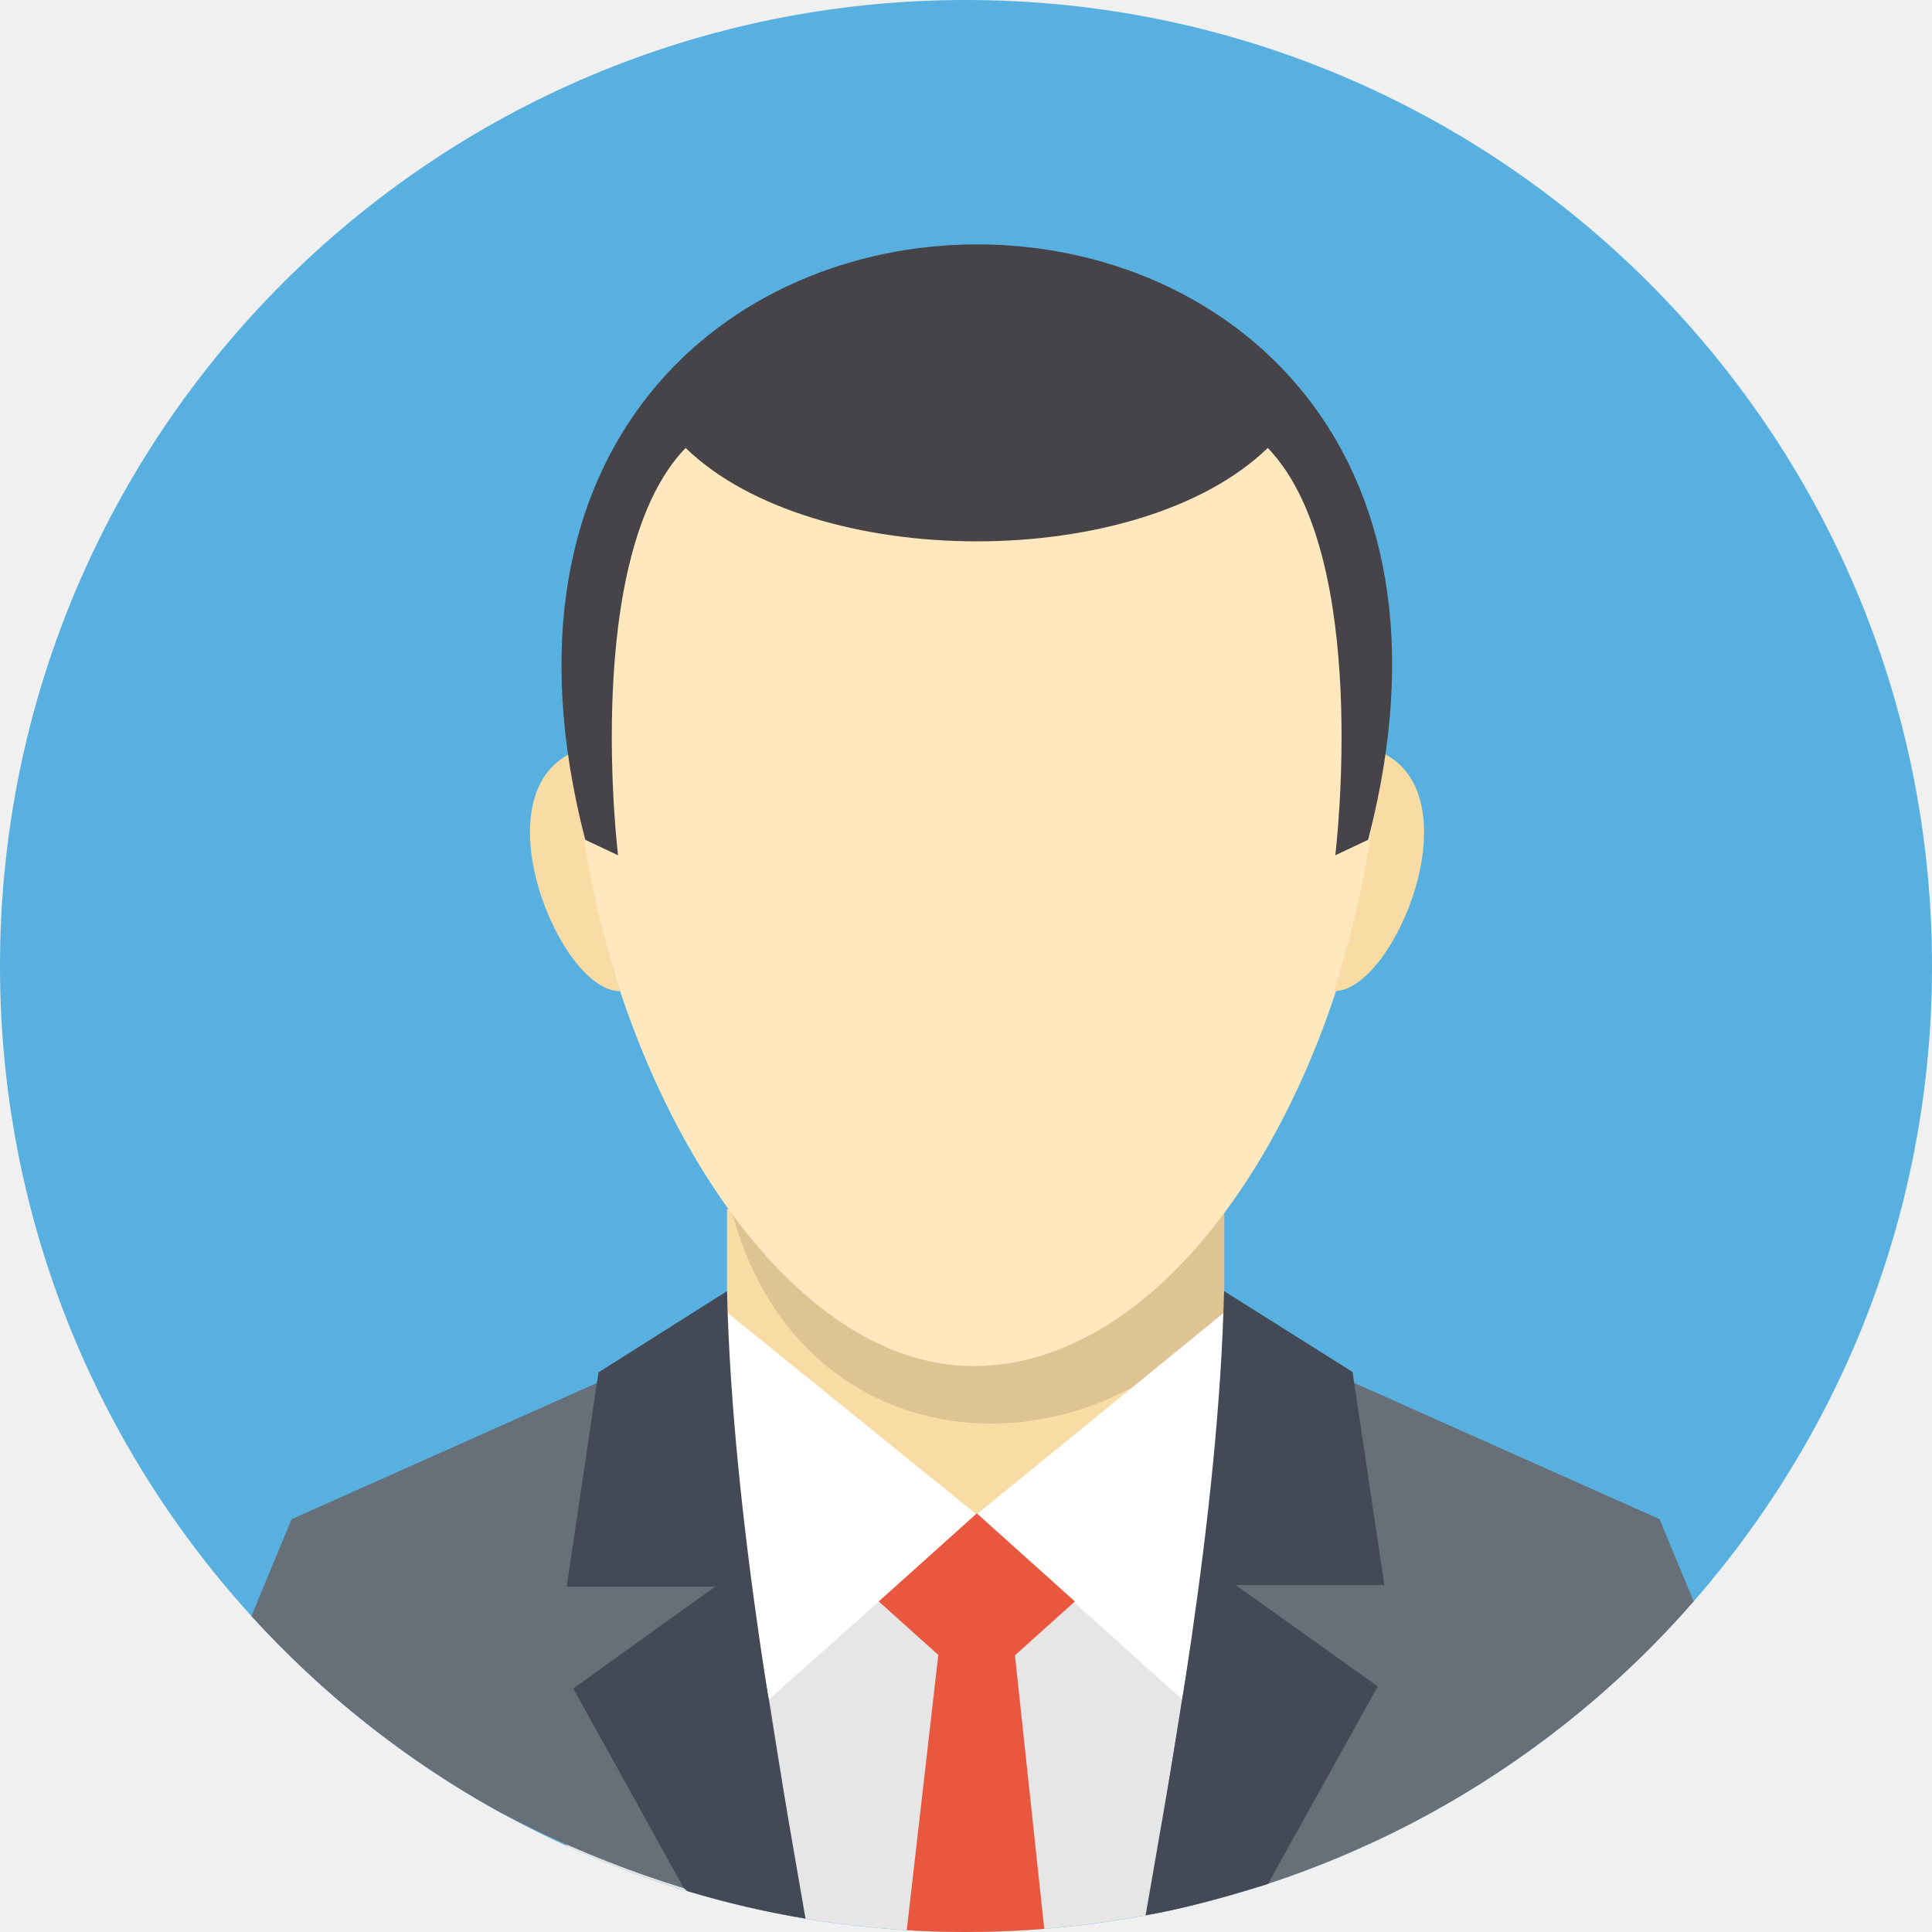
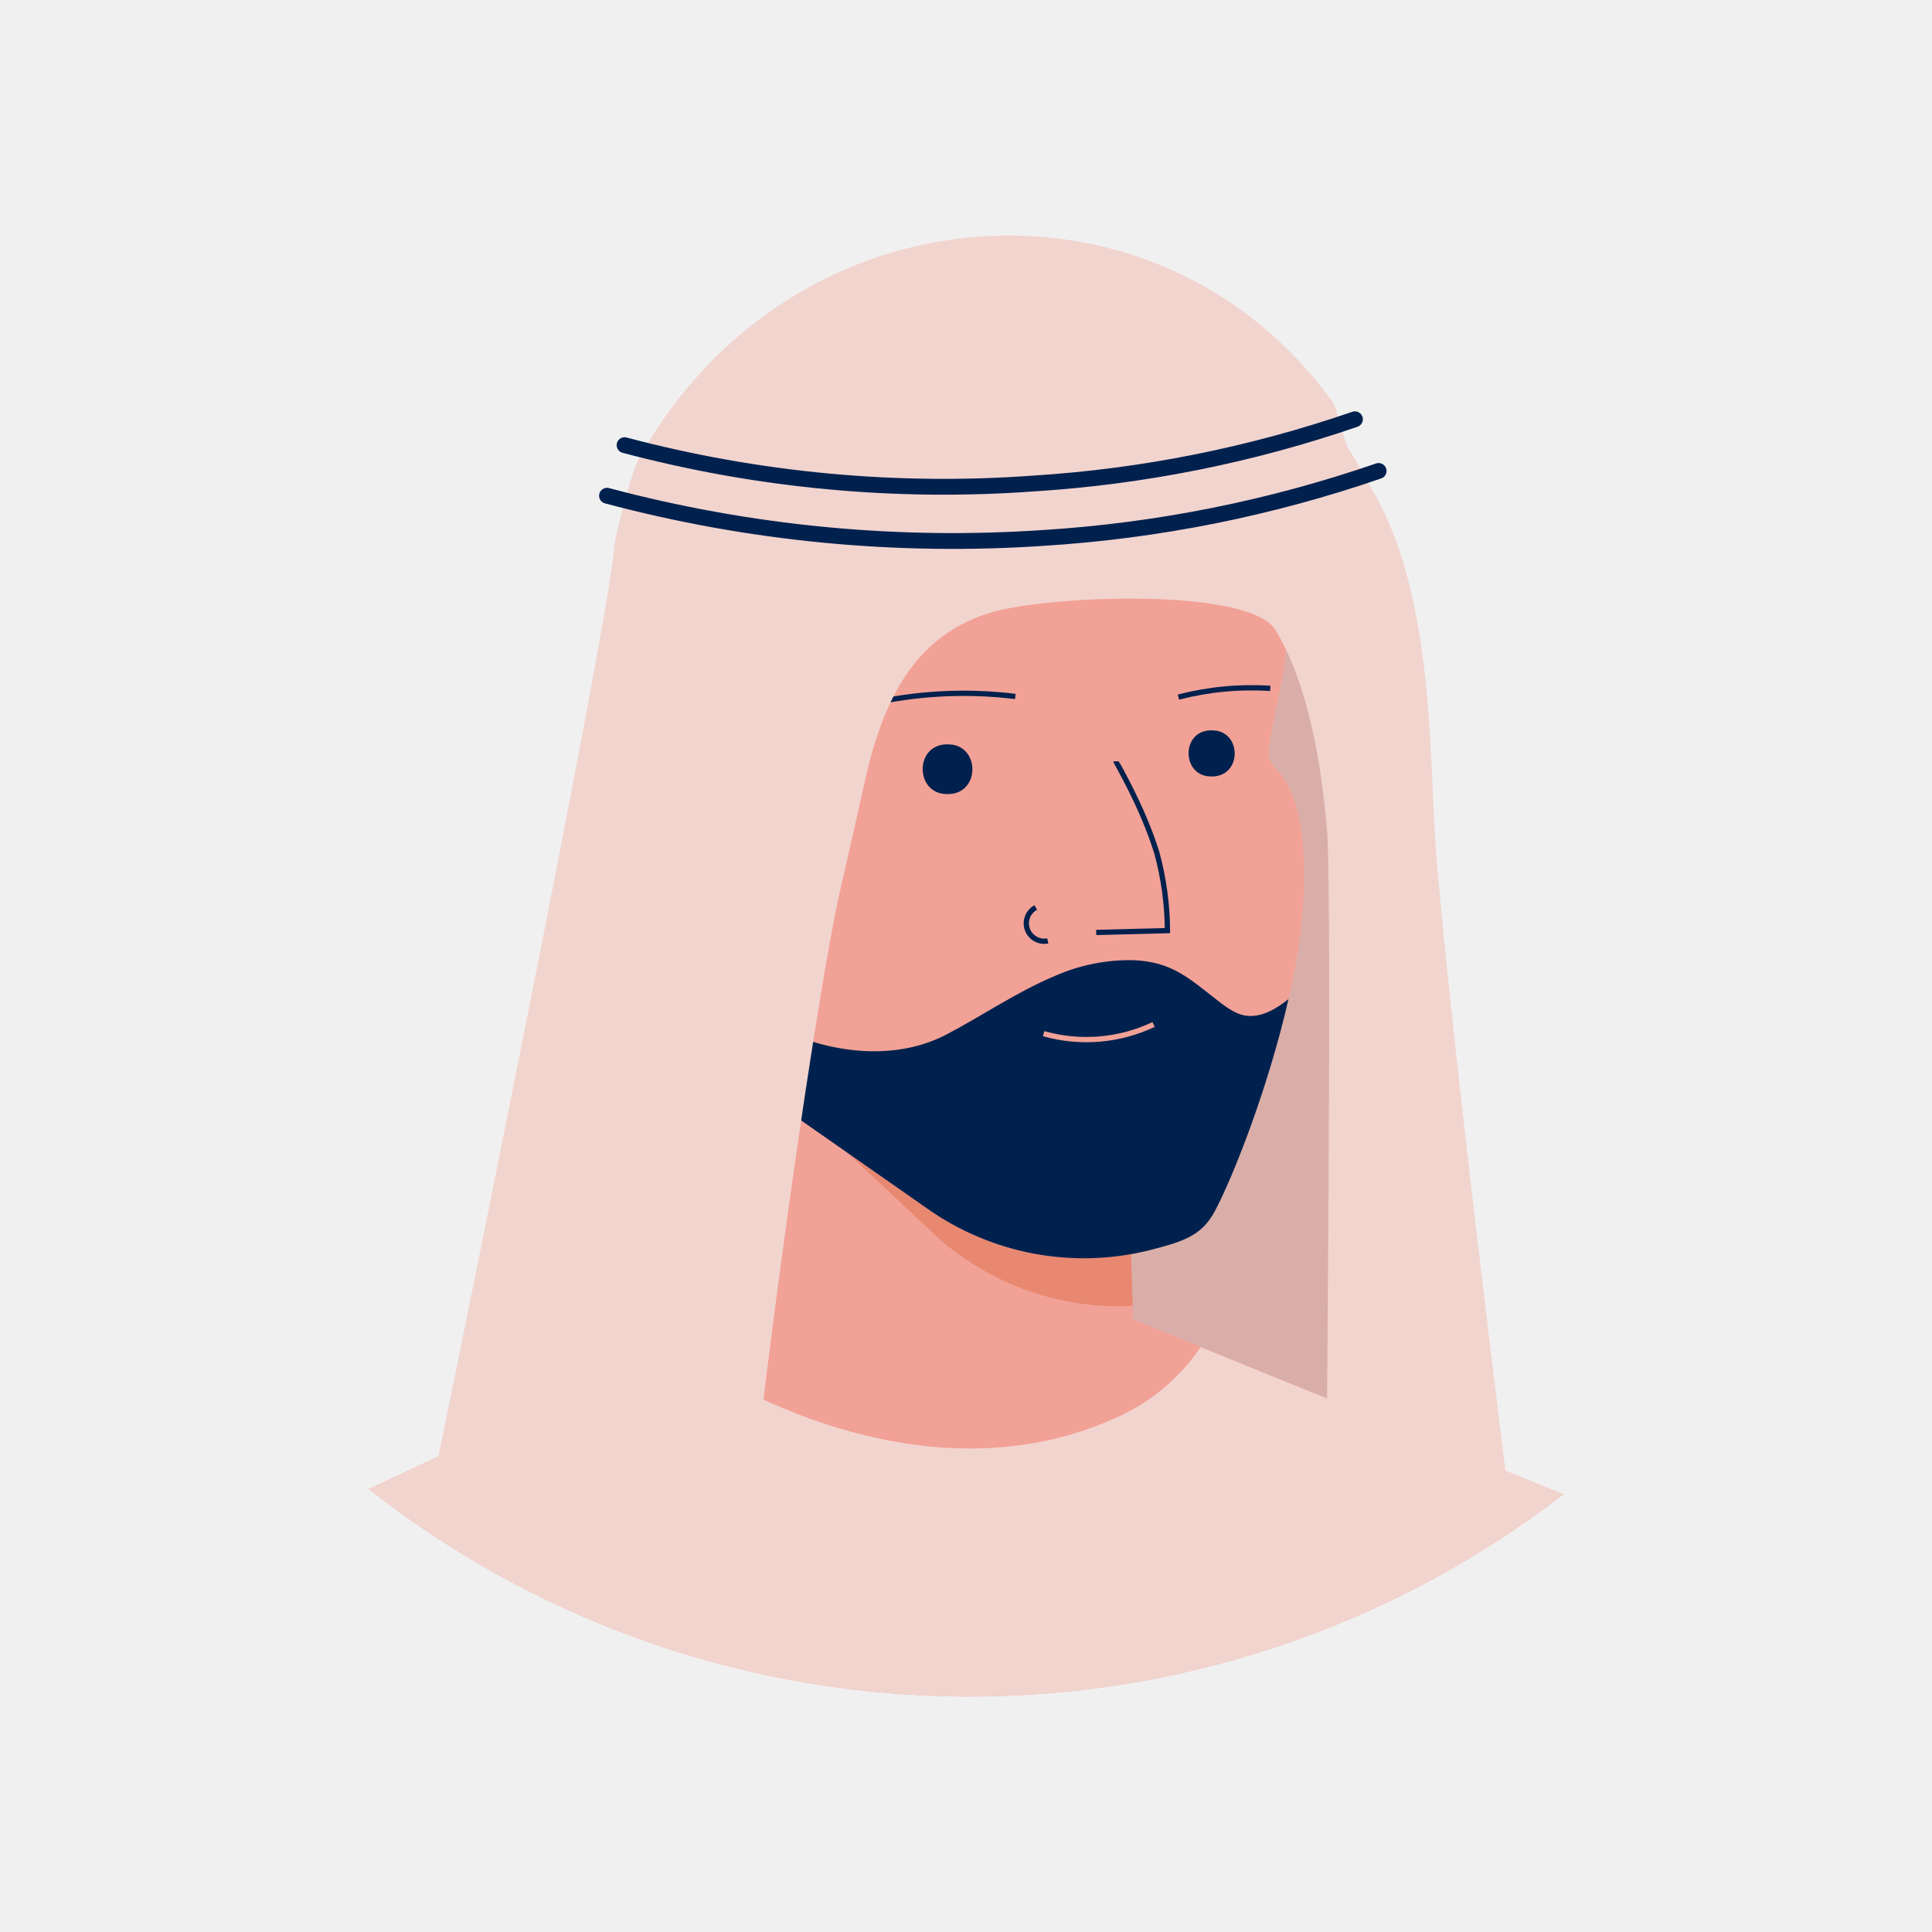
- <svg xmlns="http://www.w3.org/2000/svg" width="800px" height="800px" viewBox="0 0 61.8 61.8">
-   <g data-name="Layer 2" id="Layer_2">
-     <g data-name="—ÎÓÈ 1" id="_ÎÓÈ_1">
-       <circle cx="30.9" cy="30.9" fill="#58b0e0" r="30.9" />
-       <path d="M23.255 38.68l15.907.121v12.918l-15.907-.121V38.68z" fill="#f9dca4" fill-rule="evenodd" />
-       <path d="M43.971 58.905a30.967 30.967 0 0 1-25.843.14V48.417H43.97z" fill="#e6e6e6" fill-rule="evenodd" />
-       <path d="M33.403 61.7q-1.238.099-2.503.1-.955 0-1.895-.057l1.03-8.988h2.41z" fill="#e9573e" fill-rule="evenodd" />
-       <path d="M25.657 61.332A34.072 34.072 0 0 1 15.9 57.92a31.033 31.033 0 0 1-7.857-6.225l1.284-3.1 13.925-6.212c0 5.212 1.711 13.482 2.405 18.95z" fill="#677079" fill-rule="evenodd" />
-       <path d="M39.165 38.759v3.231c-4.732 5.527-13.773 4.745-15.8-3.412z" fill-rule="evenodd" opacity="0.11" />
-       <path d="M31.129 8.432c21.281 0 12.987 35.266 0 35.266-12.267 0-21.281-35.266 0-35.266z" fill="#ffe8be" fill-rule="evenodd" />
-       <path d="M18.365 24.046c-3.07 1.339-.46 7.686 1.472 7.658a31.972 31.972 0 0 1-1.472-7.659z" fill="#f9dca4" fill-rule="evenodd" />
-       <path d="M44.14 24.045c3.07 1.339.46 7.687-1.471 7.658a31.993 31.993 0 0 0 1.471-7.658z" fill="#f9dca4" fill-rule="evenodd" />
-       <path d="M21.931 14.328c-3.334 3.458-2.161 13.03-2.161 13.03l-1.05-.495c-6.554-25.394 31.634-25.395 25.043 0l-1.05.495s1.174-9.572-2.16-13.03c-4.119 3.995-14.526 3.974-18.622 0z" fill="#464449" fill-rule="evenodd" />
-       <path d="M36.767 61.243a30.863 30.863 0 0 0 17.408-10.018l-1.09-2.631-13.924-6.212c0 5.212-1.7 13.393-2.394 18.861z" fill="#677079" fill-rule="evenodd" />
-       <path d="M39.162 41.98l-7.926 6.465 6.573 5.913s1.752-9.704 1.353-12.378z" fill="#ffffff" fill-rule="evenodd" />
-       <path d="M23.253 41.98l7.989 6.465-6.645 5.913s-1.746-9.704-1.344-12.378z" fill="#ffffff" fill-rule="evenodd" />
-       <path d="M28.109 51.227l3.137-2.818 3.137 2.818-3.137 2.817-3.137-2.817z" fill="#e9573e" fill-rule="evenodd" />
-       <path d="M25.767 61.373a30.815 30.815 0 0 1-3.779-.88 2.652 2.652 0 0 1-.114-.093l-3.535-6.39 4.541-3.26h-4.752l1.017-6.851 4.11-2.599c.178 7.37 1.759 15.656 2.512 20.073z" fill="#434955" fill-rule="evenodd" />
-       <path d="M36.645 61.266c.588-.098 1.17-.234 1.747-.384.682-.177 1.36-.377 2.034-.579l.134-.043 3.511-6.315-4.541-3.242h4.752l-1.017-6.817-4.11-2.586c-.178 7.332-1.758 15.571-2.51 19.966z" fill="#434955" fill-rule="evenodd" />
-     </g>
-   </g>
+ <svg xmlns="http://www.w3.org/2000/svg" width="800px" height="800px" viewBox="0 0 366.34 366.34" id="Layer_1" data-name="Layer 1">
+   <defs>
+     <style>.cls-1{fill:#daaea8;}.cls-2{fill:#f2a196;}.cls-3{fill:#e88870;}.cls-4{fill:#f2d4cf;}.cls-5{fill:#00214e;}.cls-6,.cls-7,.cls-8{fill:none;stroke-miterlimit:10;}.cls-6,.cls-8{stroke:#00214e;}.cls-7{stroke:#f2a196;}.cls-8{stroke-linecap:round;stroke-width:3px;}</style>
+   </defs>
+   <path class="cls-1" d="M270.23,277.9c-2-66.11-4.78-135.39-38.18-192.48-8.2-14-21.14-28.45-37.29-26.94C175.88,60.24,166.5,81.72,161,99.86c-8.18,26.89-16.38,53.8-23.23,81.07-4.95,19.73-18.64,53.57-11.16,74C139.93,291.26,238.9,279,270.23,277.9Z" />
+   <circle class="cls-2" cx="127.47" cy="162.34" r="17" />
+   <circle class="cls-3" cx="133.3" cy="161.19" r="16" />
+   <path class="cls-2" d="M296.41,283.36a184.56,184.56,0,0,1-226.48-1l48.66-22.81a46.83,46.83,0,0,0,6.65-3.82l1.11-.78.78-.6a46.35,46.35,0,0,0,12.78-15.09c4-7.55,5.32-15.89,5.38-24.39,0-2.87-.06-5.74-.15-8.61s-.19-5.7-.22-8.56q-.06-4.75-.1-9.51l1.84.95.14.07,5.2,2.69,2.41.41L182.29,197l11.05,1.88,20.07,3.42.94,32,.39,13.3.07,2.24v.33l12.1,4.92.75.31Z" />
+   <path class="cls-3" d="M145.14,204,178,234.82a51.66,51.66,0,0,0,36.77,12.79l-.39-13.3-.94-32-20.07-3.42c-2.74,1.24-5.48,2.48-8.22,3.56-8.2,3.23-17.47,2-25.42-1.36a36.93,36.93,0,0,1-14.87-12Z" />
+   <path class="cls-4" d="M296.41,283.36a184.56,184.56,0,0,1-226.48-1l48.66-22.81a46.83,46.83,0,0,0,6.65-3.82l1.11-.78c24.36,16.61,56.82,26.66,85,14a37.81,37.81,0,0,0,16.31-13.51Z" />
+   <path class="cls-2" d="M247.28,167.76a105.75,105.75,0,0,1-3,21.68c-3.88,17-10.59,33.93-14,40.28-2.55,4.74-6.23,5.73-12.06,7.27a51.49,51.49,0,0,1-42.51-7.87l-37.09-25.93c-.63-5-1.63-10.21-2.72-15.53-3.17-15.47-7.19-31.84-6-46.4a17,17,0,0,1,5.37-10.83c8.17-8.15,23.75-12.15,33.37-14.88,14.52-4.13,29.48-6.7,43.77-11.55,10.53-3.56,21.85-8.87,28-18.59,0,0,1.38,10.78,1.69,13.24.66,5.08.76,9.49,1.44,14.5a52.06,52.06,0,0,1-.6,16.47c-.73,3.75-1.62,7.49-2.22,11.27-.58,3.62.37,3.65,2.28,6.15C247,152.19,247.35,161.59,247.28,167.76Z" />
+   <path class="cls-5" d="M179.69,141.15c6.1-.11,6.33,9.21.24,9.42h-.28c-6.1.1-6.34-9.22-.24-9.43h.28Z" />
+   <path class="cls-5" d="M229.76,138.49c5.66-.1,5.88,8.55.22,8.74h-.25c-5.66.09-5.88-8.56-.22-8.75h.25Z" />
+   <path class="cls-6" d="M211.61,144.36c0,.2,5,8.43,7.76,17.4a57.71,57.71,0,0,1,2,14.7l-13.51.35" />
+   <path class="cls-5" d="M244.32,189.44c-3.88,17-10.59,33.93-14,40.28-2.55,4.74-6.23,5.73-12.06,7.27a51.49,51.49,0,0,1-42.51-7.87l-37.09-25.93c-.74-5.86-3-11.45-4.39-17.21-.61-2.62-1.16-5.34-.56-8a6.8,6.8,0,0,0,1.8,3.69c4.88,6.3,10.58,13.4,18.51,15.84,8.26,2.54,17.61,2.74,25.42-1.34,6.8-3.55,13.44-8.13,20.56-11.1a35.1,35.1,0,0,1,15-3c7.35.32,10.58,3.55,16.06,7.78,1.79,1.39,3.8,2.84,6.08,2.8C239.74,192.63,242.2,191.15,244.32,189.44Z" />
+   <path class="cls-7" d="M197.89,196a29.74,29.74,0,0,0,20.85-1.74" />
+   <path class="cls-6" d="M164.42,133.57a80.49,80.49,0,0,1,28.1-1.51" />
+   <path class="cls-6" d="M223.45,132.18a55.28,55.28,0,0,1,17.42-1.65" />
+   <path class="cls-6" d="M196.4,172.08a3.4,3.4,0,0,0,2.28,6.33" />
+   <polygon class="cls-5" points="134.96 187.74 135.96 187.66 136.64 188.42 139.14 202.18 138.66 202.37 137.92 201.4 134.96 187.74" />
+   <path class="cls-4" d="M159.44,168.25c-5.35,23.06-18.32,117.88-19,141.48.19-7-54.58-17.11-59.26-24,0,0,34.33-166.88,35.31-182.24.08-1.26,3-13.5,4.71-16.63C150.07,35.12,219.5,30.2,252.75,76.29c.67.93,2.26,7.78,2.89,8.73,1.85,2.78,3.21,5.56,4.81,8.33,9.82,17,10.6,41.25,11.4,60.74,1,24.41,13.94,127.46,13.94,127.46s-34.12,10-34.4,10.06c0,0,1.28-121.58.24-134.13-1-12-3.43-27.55-9.76-38-5-8.22-43.87-6.61-54.51-3.18-14.53,4.68-20.18,17.24-23.55,32.59Q161.68,158.61,159.44,168.25Z" />
+   <path class="cls-8" d="M118.43,84.41A235.81,235.81,0,0,0,196,91.68,232,232,0,0,0,256.92,79.5" />
+   <path class="cls-8" d="M115.1,94a254.59,254.59,0,0,0,82.74,8A241.13,241.13,0,0,0,261.41,89.3" />
</svg>
